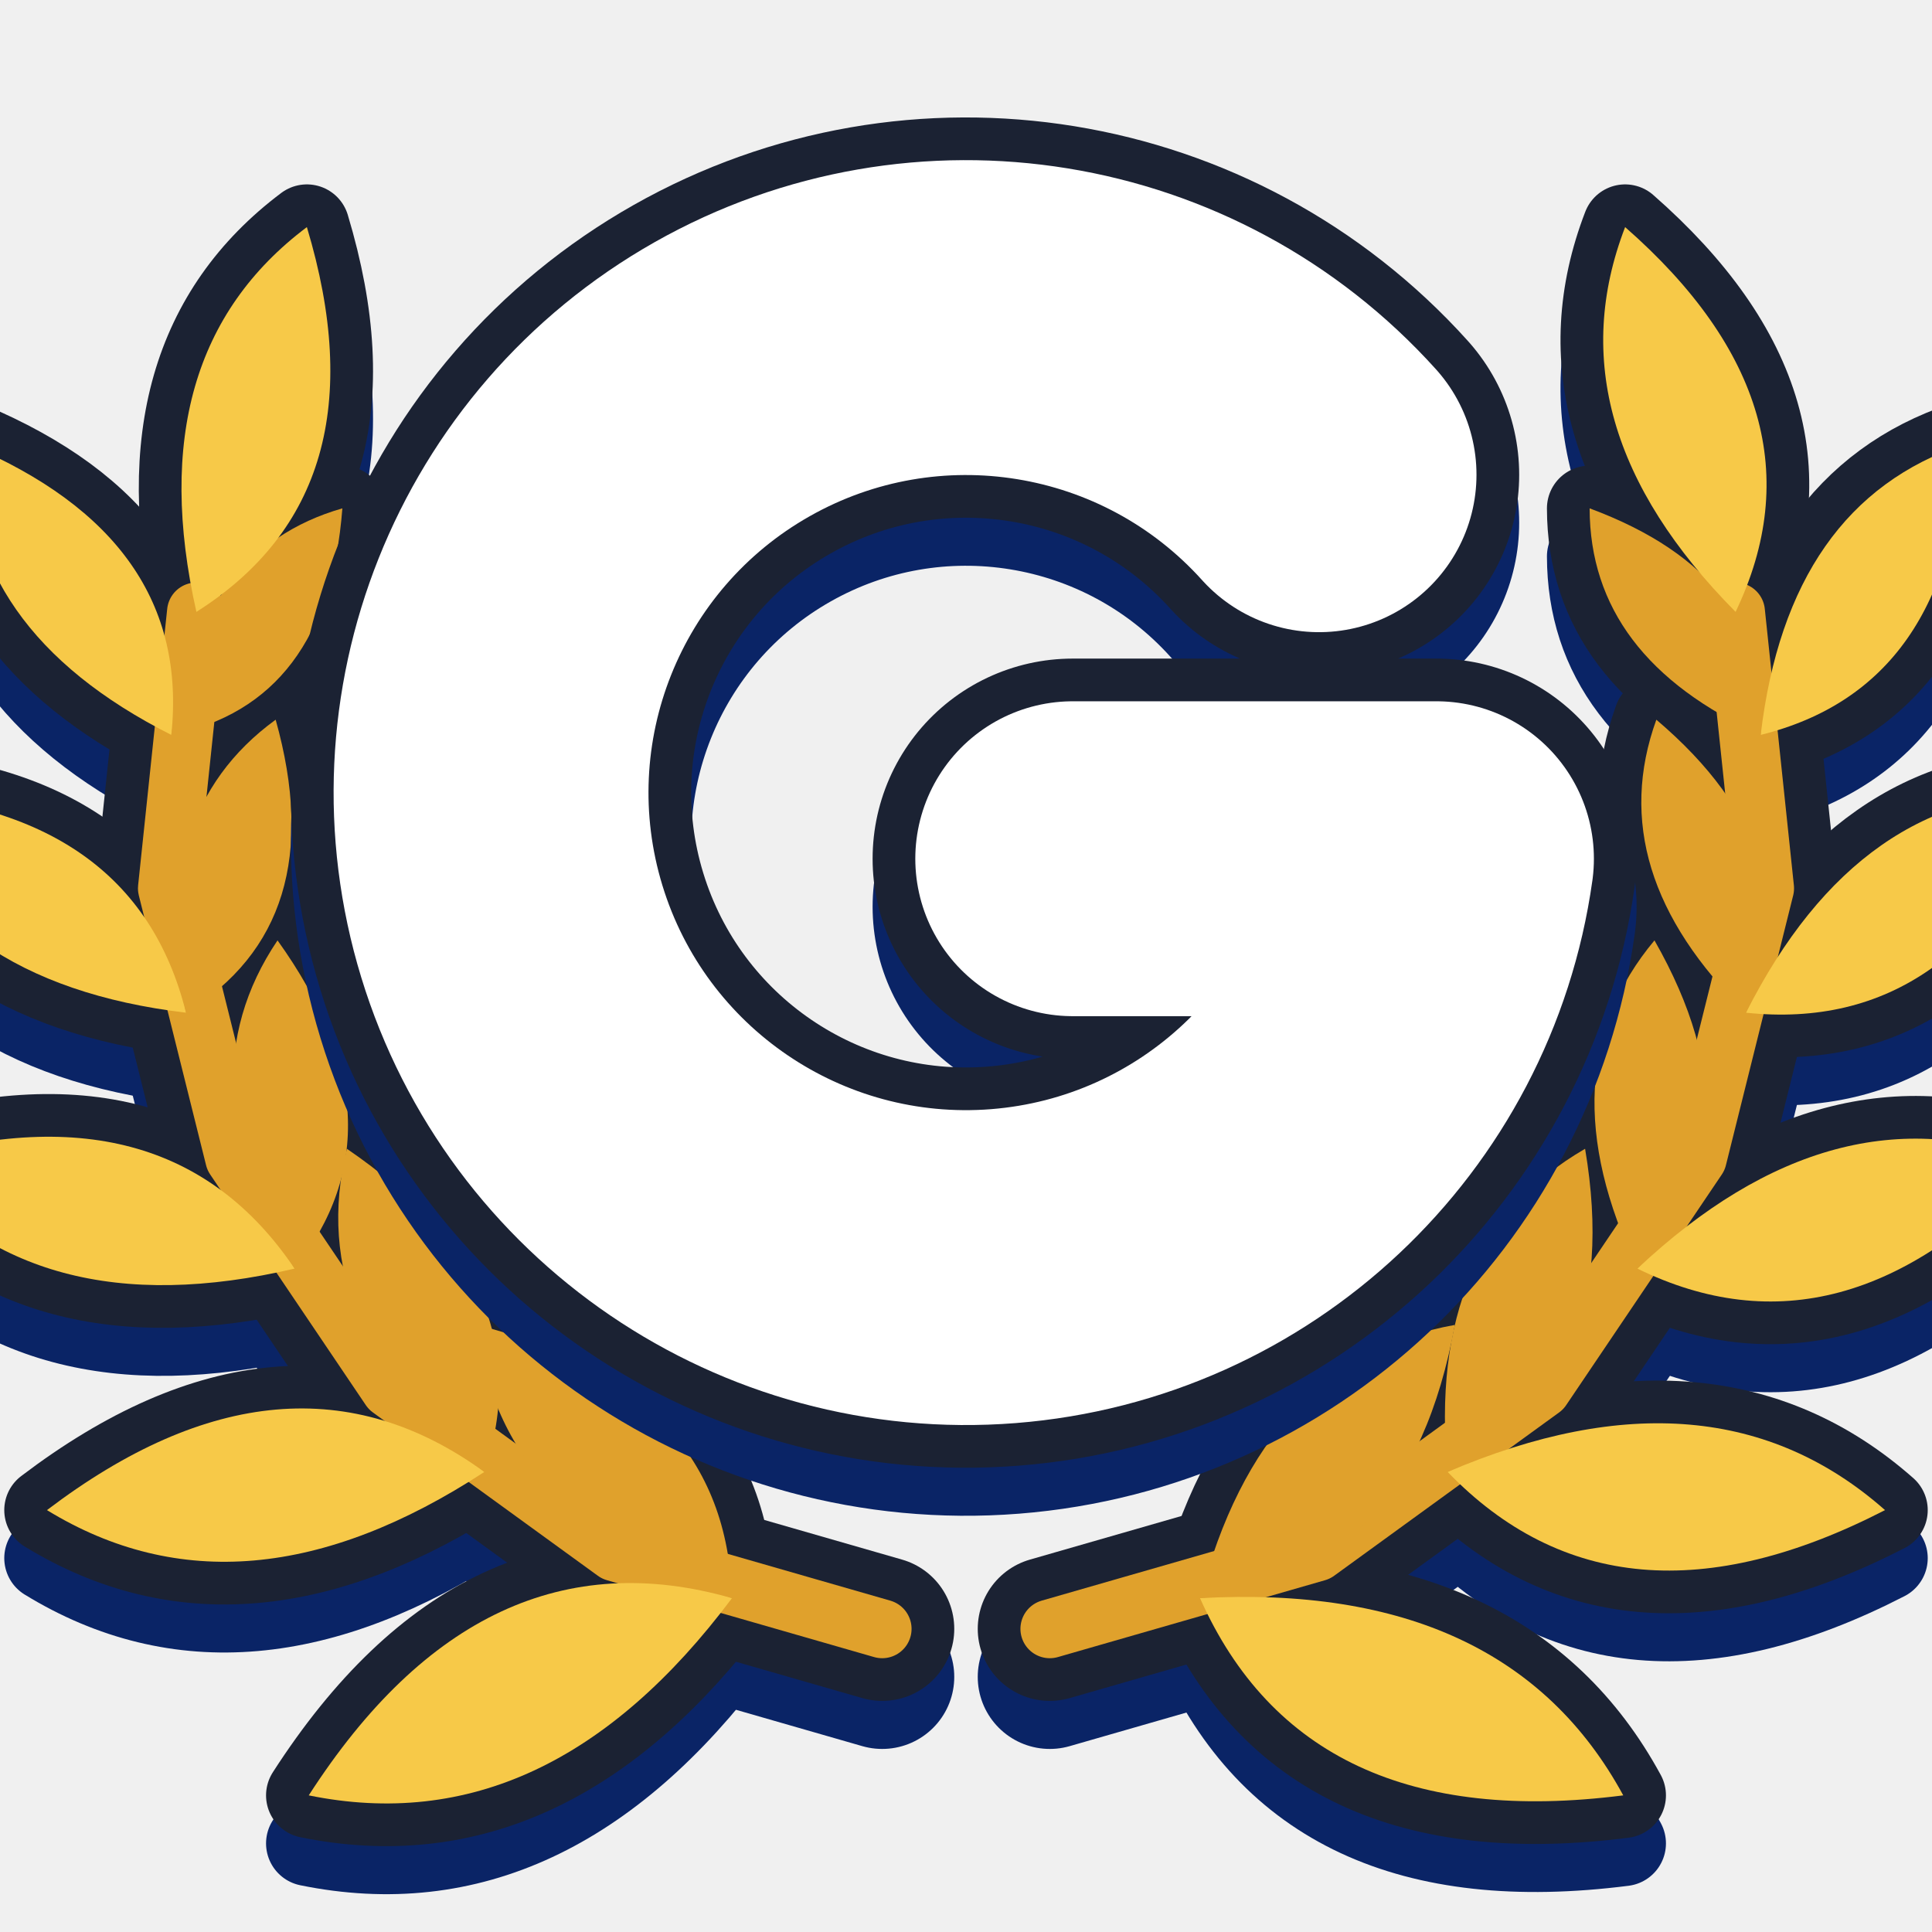
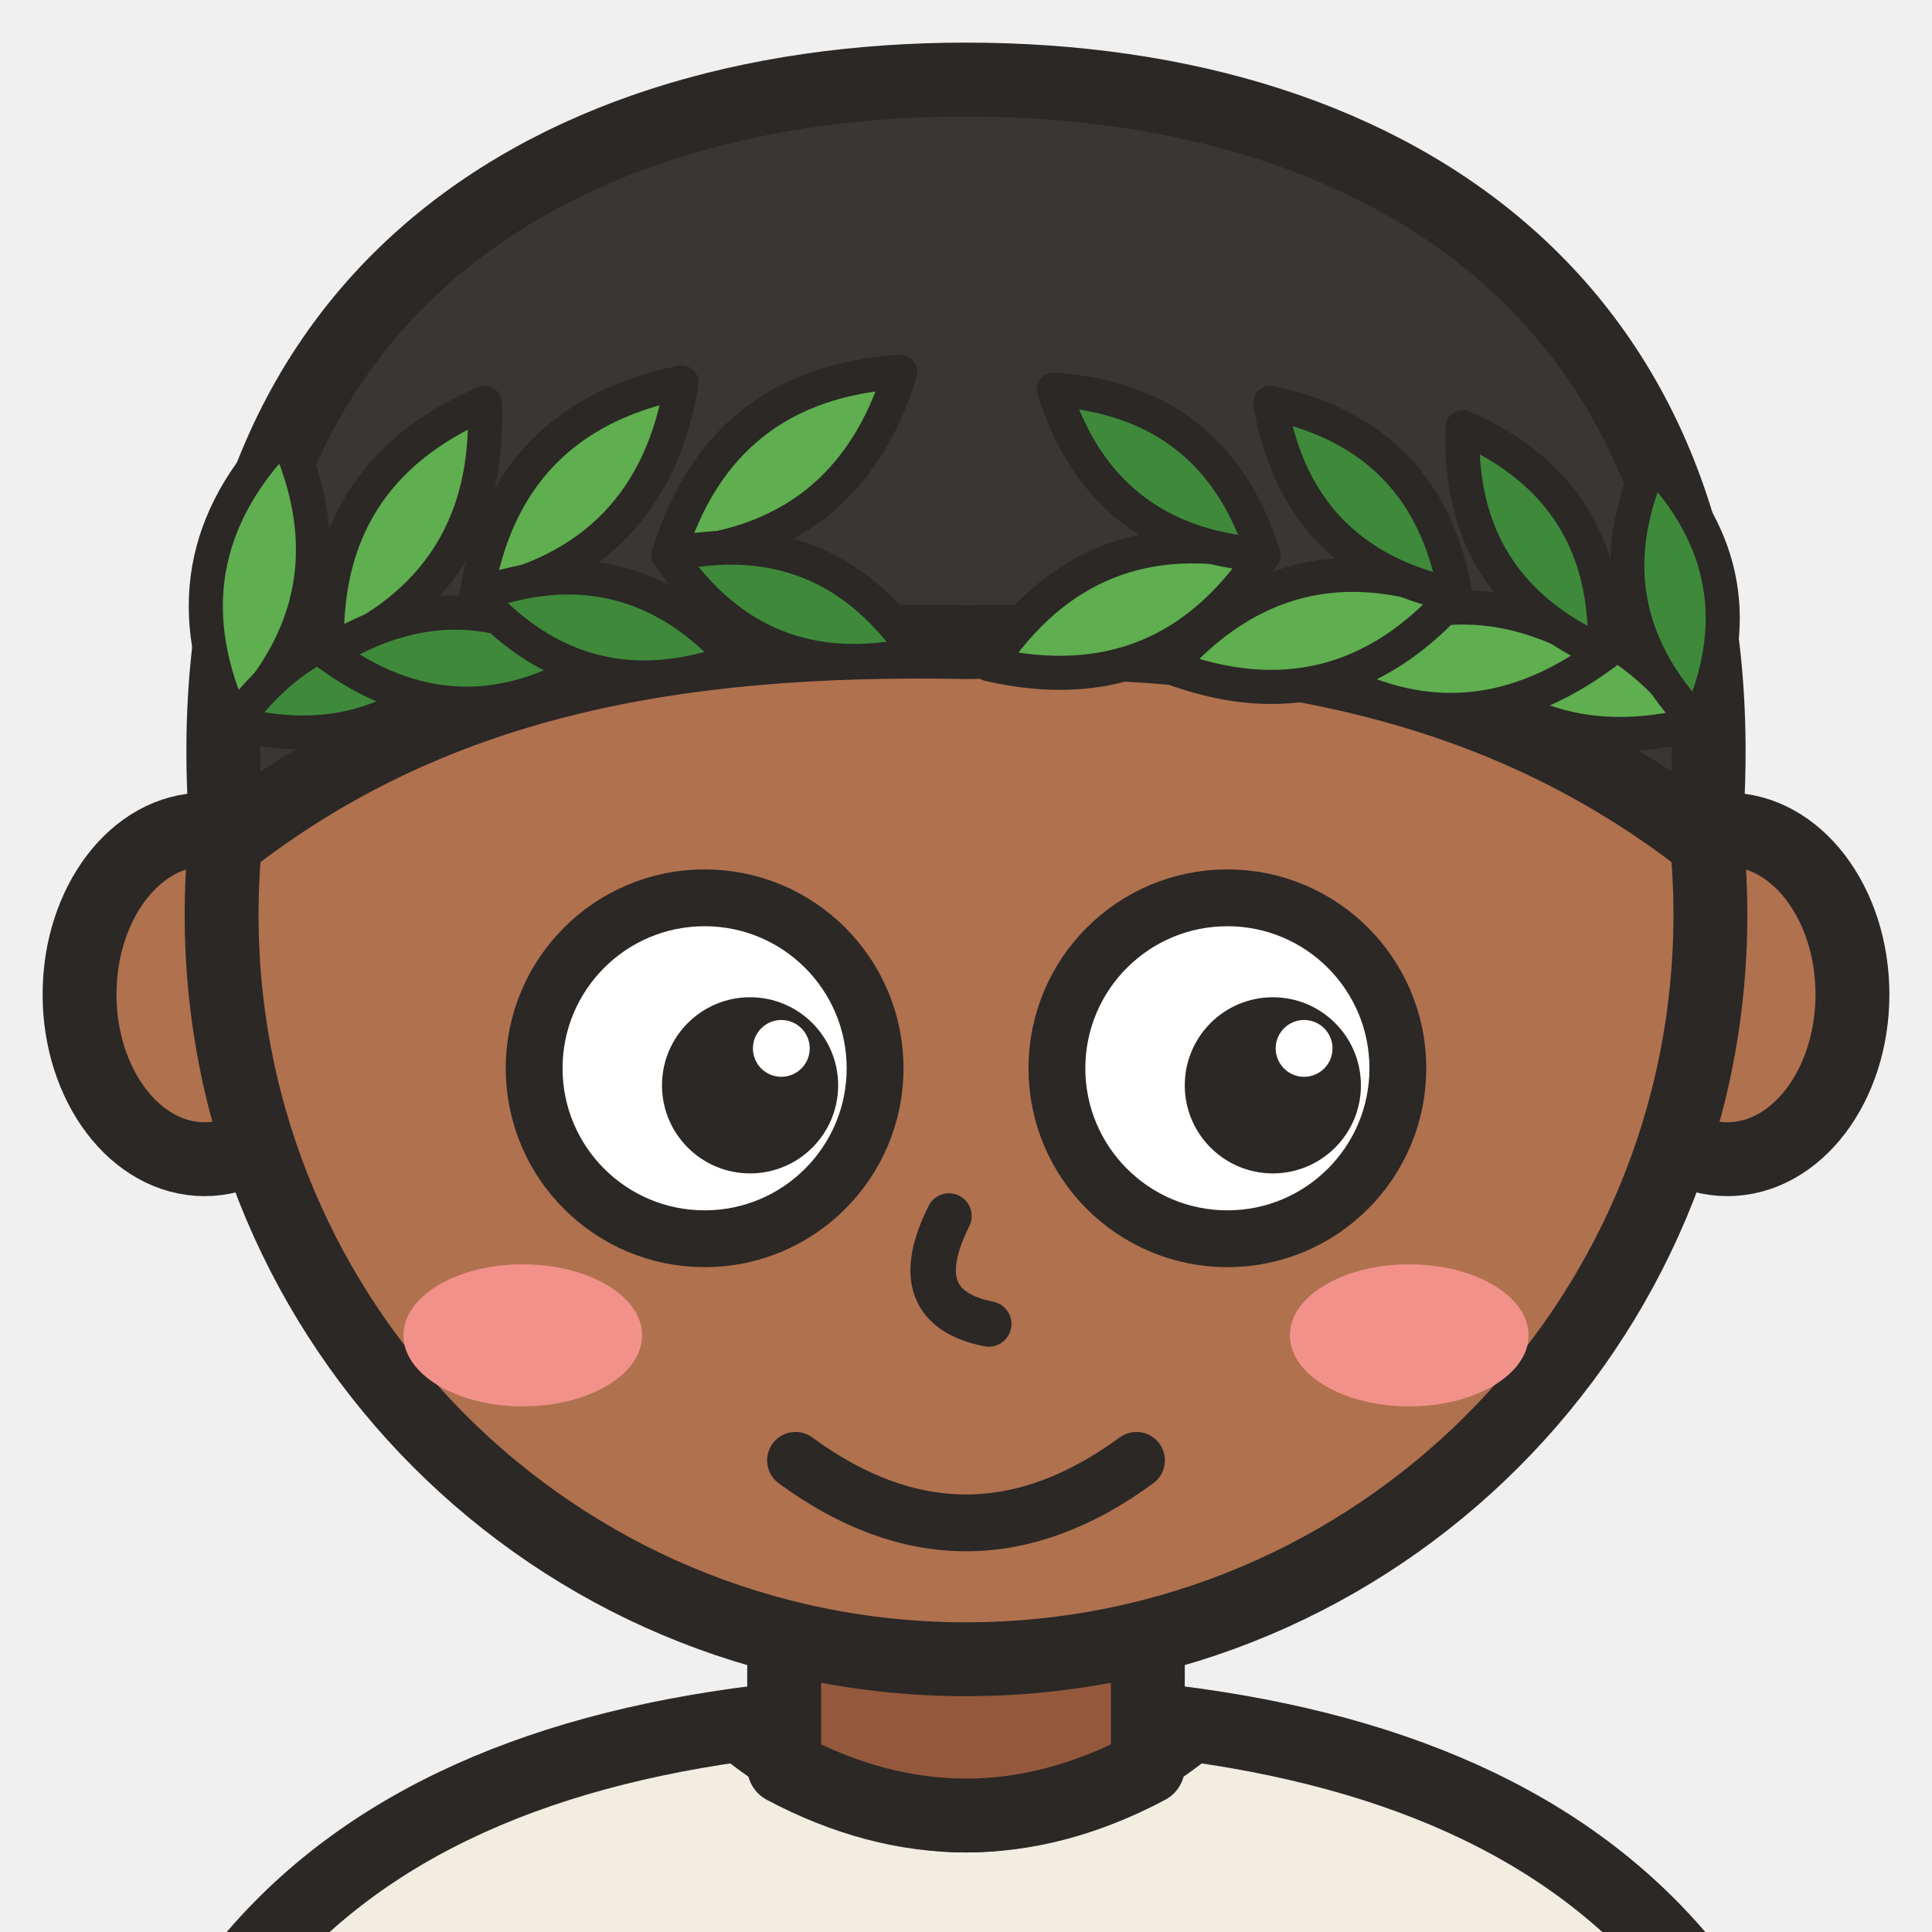
- <svg xmlns="http://www.w3.org/2000/svg" viewBox="150 170 724 700" width="1024" height="1024">
-   <g transform="translate(0 18)">
-     <path d="M480.6 768.4 L380.5 739.6 L296.2 678.4 L237.9 592.0 L212.7 490.9 L223.6 387.3" fill="none" stroke="#0A2466" stroke-width="54" stroke-linecap="round" stroke-linejoin="round" />
-     <path d="M424.3 756.9 Q330.6 730.0 265.7 830.8 Q355.3 849.1 424.3 756.9Z" fill="#0A2466" stroke="#0A2466" stroke-width="32" stroke-linejoin="round" />
-     <path d="M424.3 756.9 Q422.2 678.4 328.8 654.5 Q336.6 727.6 424.3 756.9Z" fill="#0A2466" stroke="#0A2466" stroke-width="32" stroke-linejoin="round" />
-     <path d="M331.5 709.6 Q257.4 655.7 167.6 723.9 Q240.9 768.8 331.5 709.6Z" fill="#0A2466" stroke="#0A2466" stroke-width="32" stroke-linejoin="round" />
-     <path d="M331.5 709.6 Q354.9 639.6 280.0 588.5 Q263.4 655.6 331.5 709.6Z" fill="#0A2466" stroke="#0A2466" stroke-width="32" stroke-linejoin="round" />
-     <path d="M260.4 633.4 Q212.5 562.3 111.6 593.5 Q161.7 656.5 260.4 633.4Z" fill="#0A2466" stroke="#0A2466" stroke-width="32" stroke-linejoin="round" />
-     <path d="M260.4 633.4 Q303.4 579.3 254.0 510.4 Q217.8 564.1 260.4 633.4Z" fill="#0A2466" stroke="#0A2466" stroke-width="32" stroke-linejoin="round" />
-     <path d="M219.7 537.5 Q200.4 459.9 102.1 455.2 Q125.9 526.3 219.7 537.5Z" fill="#0A2466" stroke="#0A2466" stroke-width="32" stroke-linejoin="round" />
-     <path d="M219.7 537.5 Q274.6 503.8 253.3 427.7 Q204.5 463.2 219.7 537.5Z" fill="#0A2466" stroke="#0A2466" stroke-width="32" stroke-linejoin="round" />
-     <path d="M214.2 433.4 Q222.0 359.8 138.0 324.5 Q136.1 394.0 214.2 433.4Z" fill="#0A2466" stroke="#0A2466" stroke-width="32" stroke-linejoin="round" />
-     <path d="M214.2 433.4 Q272.7 421.5 278.3 348.5 Q224.5 363.9 214.2 433.4Z" fill="#0A2466" stroke="#0A2466" stroke-width="32" stroke-linejoin="round" />
-     <path d="M223.6 387.3 Q294.8 342.2 265.0 243.1 Q201.8 290.6 223.6 387.3Z" fill="#0A2466" stroke="#0A2466" stroke-width="32" stroke-linejoin="round" />
-     <path d="M543.4 768.4 L643.5 739.6 L727.8 678.4 L786.1 592.0 L811.3 490.9 L800.4 387.3" fill="none" stroke="#0A2466" stroke-width="54" stroke-linecap="round" stroke-linejoin="round" />
-     <path d="M599.7 756.9 Q639.3 846.0 758.3 830.8 Q714.7 750.5 599.7 756.9Z" fill="#0A2466" stroke="#0A2466" stroke-width="32" stroke-linejoin="round" />
-     <path d="M599.7 756.9 Q677.8 749.4 695.2 654.5 Q622.8 667.4 599.7 756.9Z" fill="#0A2466" stroke="#0A2466" stroke-width="32" stroke-linejoin="round" />
-     <path d="M692.5 709.6 Q756.1 775.5 856.4 723.9 Q792.0 667.0 692.5 709.6Z" fill="#0A2466" stroke="#0A2466" stroke-width="32" stroke-linejoin="round" />
-     <path d="M692.5 709.6 Q759.1 677.8 744.0 588.5 Q684.1 623.1 692.5 709.6Z" fill="#0A2466" stroke="#0A2466" stroke-width="32" stroke-linejoin="round" />
-     <path d="M763.6 633.4 Q840.7 671.1 912.4 593.5 Q837.5 564.0 763.6 633.4Z" fill="#0A2466" stroke="#0A2466" stroke-width="32" stroke-linejoin="round" />
-     <path d="M763.6 633.4 Q812.0 584.1 770.0 510.4 Q728.5 560.0 763.6 633.4Z" fill="#0A2466" stroke="#0A2466" stroke-width="32" stroke-linejoin="round" />
-     <path d="M804.3 537.5 Q883.8 545.9 921.9 455.2 Q846.9 453.2 804.3 537.5Z" fill="#0A2466" stroke="#0A2466" stroke-width="32" stroke-linejoin="round" />
-     <path d="M804.3 537.5 Q831.0 478.9 770.7 427.7 Q750.2 484.4 804.3 537.5Z" fill="#0A2466" stroke="#0A2466" stroke-width="32" stroke-linejoin="round" />
-     <path d="M809.8 433.4 Q881.6 415.6 886.0 324.5 Q820.1 346.5 809.8 433.4Z" fill="#0A2466" stroke="#0A2466" stroke-width="32" stroke-linejoin="round" />
-     <path d="M809.8 433.4 Q814.4 374.0 745.7 348.5 Q745.8 404.4 809.8 433.4Z" fill="#0A2466" stroke="#0A2466" stroke-width="32" stroke-linejoin="round" />
-     <path d="M800.4 387.3 Q836.8 311.3 759.0 243.1 Q730.6 316.8 800.4 387.3Z" fill="#0A2466" stroke="#0A2466" stroke-width="32" stroke-linejoin="round" />
-   </g>
-   <g transform="translate(0 0)">
-     <path d="M480.6 768.4 L380.5 739.6 L296.2 678.4 L237.9 592.0 L212.7 490.9 L223.6 387.3" fill="none" stroke="#1B2233" stroke-width="54" stroke-linecap="round" stroke-linejoin="round" />
-     <path d="M424.3 756.9 Q330.6 730.0 265.7 830.8 Q355.3 849.1 424.3 756.9Z" fill="#F7C948" stroke="#1B2233" stroke-width="32" stroke-linejoin="round" />
-     <path d="M424.3 756.9 Q422.2 678.4 328.8 654.5 Q336.6 727.6 424.3 756.9Z" fill="#E0A12C" stroke="#1B2233" stroke-width="32" stroke-linejoin="round" />
-     <path d="M331.5 709.6 Q257.4 655.7 167.6 723.9 Q240.9 768.8 331.5 709.6Z" fill="#F7C948" stroke="#1B2233" stroke-width="32" stroke-linejoin="round" />
-     <path d="M331.5 709.6 Q354.9 639.6 280.0 588.5 Q263.4 655.6 331.5 709.6Z" fill="#E0A12C" stroke="#1B2233" stroke-width="32" stroke-linejoin="round" />
-     <path d="M260.4 633.4 Q212.5 562.3 111.6 593.5 Q161.7 656.5 260.4 633.4Z" fill="#F7C948" stroke="#1B2233" stroke-width="32" stroke-linejoin="round" />
-     <path d="M260.4 633.4 Q303.4 579.3 254.0 510.4 Q217.8 564.1 260.4 633.4Z" fill="#E0A12C" stroke="#1B2233" stroke-width="32" stroke-linejoin="round" />
-     <path d="M219.7 537.5 Q200.4 459.9 102.1 455.2 Q125.9 526.3 219.7 537.5Z" fill="#F7C948" stroke="#1B2233" stroke-width="32" stroke-linejoin="round" />
-     <path d="M219.7 537.5 Q274.6 503.8 253.3 427.7 Q204.5 463.2 219.7 537.5Z" fill="#E0A12C" stroke="#1B2233" stroke-width="32" stroke-linejoin="round" />
-     <path d="M214.2 433.4 Q222.0 359.8 138.0 324.5 Q136.1 394.0 214.2 433.4Z" fill="#F7C948" stroke="#1B2233" stroke-width="32" stroke-linejoin="round" />
-     <path d="M214.2 433.4 Q272.7 421.5 278.3 348.5 Q224.5 363.9 214.2 433.4Z" fill="#E0A12C" stroke="#1B2233" stroke-width="32" stroke-linejoin="round" />
-     <path d="M223.6 387.3 Q294.8 342.2 265.0 243.1 Q201.8 290.6 223.6 387.3Z" fill="#F7C948" stroke="#1B2233" stroke-width="32" stroke-linejoin="round" />
-     <path d="M543.4 768.4 L643.5 739.6 L727.8 678.4 L786.1 592.0 L811.3 490.9 L800.4 387.3" fill="none" stroke="#1B2233" stroke-width="54" stroke-linecap="round" stroke-linejoin="round" />
-     <path d="M599.7 756.9 Q639.3 846.0 758.3 830.8 Q714.7 750.5 599.7 756.9Z" fill="#F7C948" stroke="#1B2233" stroke-width="32" stroke-linejoin="round" />
-     <path d="M599.7 756.9 Q677.8 749.4 695.2 654.5 Q622.8 667.4 599.7 756.9Z" fill="#E0A12C" stroke="#1B2233" stroke-width="32" stroke-linejoin="round" />
-     <path d="M692.5 709.6 Q756.1 775.5 856.4 723.9 Q792.0 667.0 692.5 709.6Z" fill="#F7C948" stroke="#1B2233" stroke-width="32" stroke-linejoin="round" />
-     <path d="M692.5 709.6 Q759.1 677.8 744.0 588.5 Q684.1 623.1 692.5 709.6Z" fill="#E0A12C" stroke="#1B2233" stroke-width="32" stroke-linejoin="round" />
-     <path d="M763.6 633.4 Q840.7 671.1 912.4 593.5 Q837.5 564.0 763.6 633.4Z" fill="#F7C948" stroke="#1B2233" stroke-width="32" stroke-linejoin="round" />
-     <path d="M763.6 633.4 Q812.0 584.1 770.0 510.4 Q728.5 560.0 763.6 633.4Z" fill="#E0A12C" stroke="#1B2233" stroke-width="32" stroke-linejoin="round" />
-     <path d="M804.3 537.5 Q883.8 545.9 921.9 455.2 Q846.9 453.2 804.3 537.5Z" fill="#F7C948" stroke="#1B2233" stroke-width="32" stroke-linejoin="round" />
-     <path d="M804.3 537.5 Q831.0 478.9 770.7 427.7 Q750.2 484.4 804.3 537.5Z" fill="#E0A12C" stroke="#1B2233" stroke-width="32" stroke-linejoin="round" />
-     <path d="M809.8 433.4 Q881.6 415.6 886.0 324.5 Q820.1 346.5 809.8 433.4Z" fill="#F7C948" stroke="#1B2233" stroke-width="32" stroke-linejoin="round" />
-     <path d="M809.8 433.4 Q814.4 374.0 745.7 348.5 Q745.8 404.4 809.8 433.4Z" fill="#E0A12C" stroke="#1B2233" stroke-width="32" stroke-linejoin="round" />
-     <path d="M800.4 387.3 Q836.8 311.3 759.0 243.1 Q730.6 316.8 800.4 387.3Z" fill="#F7C948" stroke="#1B2233" stroke-width="32" stroke-linejoin="round" />
-   </g>
-   <g transform="translate(0 0)">
-     <path d="M480.6 768.4 L380.5 739.6 L296.2 678.4 L237.9 592.0 L212.7 490.9 L223.6 387.3" fill="none" stroke="#E0A12C" stroke-width="22" stroke-linecap="round" stroke-linejoin="round" />
-     <path d="M424.3 756.9 Q330.6 730.0 265.7 830.8 Q355.3 849.1 424.3 756.9Z" fill="#F7C948" stroke="#1B2233" stroke-width="0" stroke-linejoin="round" />
-     <path d="M424.3 756.9 Q422.2 678.4 328.8 654.5 Q336.6 727.6 424.3 756.9Z" fill="#E0A12C" stroke="#1B2233" stroke-width="0" stroke-linejoin="round" />
-     <path d="M331.5 709.6 Q257.4 655.7 167.6 723.9 Q240.9 768.8 331.5 709.6Z" fill="#F7C948" stroke="#1B2233" stroke-width="0" stroke-linejoin="round" />
-     <path d="M331.5 709.6 Q354.9 639.6 280.0 588.5 Q263.4 655.6 331.5 709.6Z" fill="#E0A12C" stroke="#1B2233" stroke-width="0" stroke-linejoin="round" />
-     <path d="M260.4 633.4 Q212.5 562.3 111.6 593.5 Q161.7 656.5 260.4 633.4Z" fill="#F7C948" stroke="#1B2233" stroke-width="0" stroke-linejoin="round" />
-     <path d="M260.4 633.4 Q303.4 579.3 254.0 510.4 Q217.8 564.1 260.4 633.4Z" fill="#E0A12C" stroke="#1B2233" stroke-width="0" stroke-linejoin="round" />
-     <path d="M219.7 537.5 Q200.4 459.9 102.1 455.2 Q125.9 526.3 219.7 537.5Z" fill="#F7C948" stroke="#1B2233" stroke-width="0" stroke-linejoin="round" />
-     <path d="M219.7 537.5 Q274.6 503.8 253.3 427.7 Q204.5 463.2 219.7 537.5Z" fill="#E0A12C" stroke="#1B2233" stroke-width="0" stroke-linejoin="round" />
-     <path d="M214.2 433.4 Q222.0 359.8 138.0 324.5 Q136.1 394.0 214.2 433.4Z" fill="#F7C948" stroke="#1B2233" stroke-width="0" stroke-linejoin="round" />
-     <path d="M214.2 433.4 Q272.7 421.5 278.3 348.5 Q224.5 363.9 214.2 433.4Z" fill="#E0A12C" stroke="#1B2233" stroke-width="0" stroke-linejoin="round" />
-     <path d="M223.6 387.3 Q294.8 342.2 265.0 243.1 Q201.8 290.6 223.6 387.3Z" fill="#F7C948" stroke="#1B2233" stroke-width="0" stroke-linejoin="round" />
-     <path d="M543.4 768.4 L643.5 739.6 L727.8 678.4 L786.1 592.0 L811.3 490.9 L800.4 387.3" fill="none" stroke="#E0A12C" stroke-width="22" stroke-linecap="round" stroke-linejoin="round" />
-     <path d="M599.7 756.9 Q639.3 846.0 758.3 830.8 Q714.7 750.5 599.7 756.9Z" fill="#F7C948" stroke="#1B2233" stroke-width="0" stroke-linejoin="round" />
-     <path d="M599.7 756.9 Q677.8 749.4 695.2 654.5 Q622.8 667.4 599.7 756.9Z" fill="#E0A12C" stroke="#1B2233" stroke-width="0" stroke-linejoin="round" />
-     <path d="M692.5 709.6 Q756.1 775.5 856.4 723.9 Q792.0 667.0 692.5 709.6Z" fill="#F7C948" stroke="#1B2233" stroke-width="0" stroke-linejoin="round" />
-     <path d="M692.5 709.6 Q759.1 677.8 744.0 588.5 Q684.1 623.1 692.5 709.6Z" fill="#E0A12C" stroke="#1B2233" stroke-width="0" stroke-linejoin="round" />
-     <path d="M763.6 633.4 Q840.7 671.1 912.4 593.5 Q837.5 564.0 763.6 633.4Z" fill="#F7C948" stroke="#1B2233" stroke-width="0" stroke-linejoin="round" />
-     <path d="M763.6 633.4 Q812.0 584.1 770.0 510.4 Q728.5 560.0 763.6 633.4Z" fill="#E0A12C" stroke="#1B2233" stroke-width="0" stroke-linejoin="round" />
-     <path d="M804.3 537.5 Q883.8 545.9 921.9 455.2 Q846.9 453.2 804.3 537.5Z" fill="#F7C948" stroke="#1B2233" stroke-width="0" stroke-linejoin="round" />
-     <path d="M804.3 537.5 Q831.0 478.9 770.7 427.7 Q750.2 484.4 804.3 537.5Z" fill="#E0A12C" stroke="#1B2233" stroke-width="0" stroke-linejoin="round" />
-     <path d="M809.8 433.4 Q881.6 415.6 886.0 324.5 Q820.1 346.5 809.8 433.4Z" fill="#F7C948" stroke="#1B2233" stroke-width="0" stroke-linejoin="round" />
-     <path d="M809.8 433.4 Q814.4 374.0 745.7 348.5 Q745.8 404.4 809.8 433.4Z" fill="#E0A12C" stroke="#1B2233" stroke-width="0" stroke-linejoin="round" />
-     <path d="M800.4 387.3 Q836.8 311.3 759.0 243.1 Q730.6 316.8 800.4 387.3Z" fill="#F7C948" stroke="#1B2233" stroke-width="0" stroke-linejoin="round" />
-   </g>
-   <path d="M644.3 335.9 A178 178 0 1 0 688.3 479.8 L552.0 479.8" transform="translate(0 18)" fill="none" stroke="#0A2466" stroke-width="150" stroke-linecap="round" stroke-linejoin="round" />
-   <path d="M644.3 335.9 A178 178 0 1 0 688.3 479.8 L552.0 479.8" transform="translate(0 0)" fill="none" stroke="#1B2233" stroke-width="150" stroke-linecap="round" stroke-linejoin="round" />
-   <path d="M644.3 335.9 A178 178 0 1 0 688.3 479.8 L552.0 479.8" transform="translate(0 0)" fill="none" stroke="#FFFFFF" stroke-width="118" stroke-linecap="round" stroke-linejoin="round" />
-   <path d="M644.3 335.9 A178 178 0 1 0 688.3 479.8 L552.0 479.8" fill="none" stroke="#DDF3FF" stroke-width="26" stroke-linecap="round" stroke-linejoin="round" transform="translate(-14 22) scale(1.0)" opacity="0" />
+ <svg xmlns="http://www.w3.org/2000/svg" viewBox="190 190 644 680" width="1024" height="1024">
+   <path d="M206 1040 C214 860 330 792 512 792 C694 792 810 860 818 1040 Z" fill="#F2EDE1" stroke="#2B2826" stroke-width="26" stroke-linejoin="round" />
+   <path d="M430 800 Q512 866 594 800" fill="none" stroke="#2B2826" stroke-width="18" stroke-linecap="round" />
+   <path d="M448 720 V812 Q512 846 576 812 V720 Z" fill="#94593D" stroke="#2B2826" stroke-width="26" stroke-linejoin="round" />
+   <ellipse cx="244" cy="540" rx="44" ry="58" fill="#B0714F" stroke="#2B2826" stroke-width="26" />
+   <ellipse cx="780" cy="540" rx="44" ry="58" fill="#B0714F" stroke="#2B2826" stroke-width="26" />
+   <circle cx="512" cy="512" r="262" fill="#B0714F" stroke="#2B2826" stroke-width="26" />
+   <path d="M252 486 C236 300 360 218 512 218 C664 218 788 300 772 486 C700 430 616 414 512 416 C408 414 324 430 252 486 Z" fill="#3A3634" stroke="#2B2826" stroke-width="26" stroke-linejoin="round" />
+   <path d="M254.4 444.6 Q298.8 399.6 272.2 342.2 Q227.8 387.2 254.4 444.6Z" fill="#5FAE4F" stroke="#2B2826" stroke-width="12" stroke-linejoin="round" />
+   <path d="M254.4 444.6 Q309.5 458.5 342.6 412.3 Q287.5 398.4 254.4 444.6Z" fill="#3E8A3A" stroke="#2B2826" stroke-width="12" stroke-linejoin="round" />
+   <path d="M287.2 419.9 Q345.4 395.0 342.6 331.8 Q284.4 356.7 287.2 419.9Z" fill="#5FAE4F" stroke="#2B2826" stroke-width="12" stroke-linejoin="round" />
+   <path d="M287.2 419.9 Q333.0 453.6 381.2 423.4 Q335.4 389.7 287.2 419.9Z" fill="#3E8A3A" stroke="#2B2826" stroke-width="12" stroke-linejoin="round" />
+   <path d="M339.7 399.5 Q401.7 387.1 411.9 324.6 Q349.9 337.1 339.7 399.5Z" fill="#5FAE4F" stroke="#2B2826" stroke-width="12" stroke-linejoin="round" />
+   <path d="M339.7 399.5 Q377.6 441.9 431.0 422.2 Q393.1 379.8 339.7 399.5Z" fill="#3E8A3A" stroke="#2B2826" stroke-width="12" stroke-linejoin="round" />
+   <path d="M407.3 385.3 Q470.4 381.3 488.9 320.9 Q425.8 324.8 407.3 385.3Z" fill="#5FAE4F" stroke="#2B2826" stroke-width="12" stroke-linejoin="round" />
+   <path d="M407.3 385.3 Q439.1 432.4 494.6 420.1 Q462.8 373.0 407.3 385.3Z" fill="#3E8A3A" stroke="#2B2826" stroke-width="12" stroke-linejoin="round" />
+   <path d="M769.6 444.6 Q733.2 392.9 672.0 408.9 Q708.4 460.5 769.6 444.6Z" fill="#5FAE4F" stroke="#2B2826" stroke-width="12" stroke-linejoin="round" />
+   <path d="M769.6 444.6 Q793.1 392.9 753.5 352.0 Q730.0 403.8 769.6 444.6Z" fill="#3E8A3A" stroke="#2B2826" stroke-width="12" stroke-linejoin="round" />
+   <path d="M736.8 419.9 Q683.5 385.9 632.8 423.8 Q686.1 457.8 736.8 419.9Z" fill="#5FAE4F" stroke="#2B2826" stroke-width="12" stroke-linejoin="round" />
+   <path d="M736.8 419.9 Q738.9 363.1 686.8 340.3 Q684.7 397.1 736.8 419.9Z" fill="#3E8A3A" stroke="#2B2826" stroke-width="12" stroke-linejoin="round" />
+   <path d="M684.3 399.5 Q625.1 377.1 583.3 424.6 Q642.5 447.0 684.3 399.5Z" fill="#5FAE4F" stroke="#2B2826" stroke-width="12" stroke-linejoin="round" />
+   <path d="M684.3 399.5 Q674.7 343.5 619.1 331.8 Q628.6 387.9 684.3 399.5Z" fill="#3E8A3A" stroke="#2B2826" stroke-width="12" stroke-linejoin="round" />
+   <path d="M616.7 385.3 Q555.1 371.1 520.1 423.8 Q581.7 438.0 616.7 385.3Z" fill="#5FAE4F" stroke="#2B2826" stroke-width="12" stroke-linejoin="round" />
+   <path d="M616.7 385.3 Q599.7 331.1 542.9 327.1 Q560.0 381.3 616.7 385.3Z" fill="#3E8A3A" stroke="#2B2826" stroke-width="12" stroke-linejoin="round" />
+   <circle cx="420" cy="566" r="60" fill="#FFFFFF" stroke="#2B2826" stroke-width="20" />
+   <circle cx="436" cy="572" r="31" fill="#2B2826" />
+   <circle cx="447" cy="559" r="10" fill="#FFFFFF" />
+   <circle cx="604" cy="566" r="60" fill="#FFFFFF" stroke="#2B2826" stroke-width="20" />
+   <circle cx="620" cy="572" r="31" fill="#2B2826" />
+   <circle cx="631" cy="559" r="10" fill="#FFFFFF" />
+   <ellipse cx="356" cy="660" rx="42" ry="25" fill="#F2918A" />
+   <ellipse cx="668" cy="660" rx="42" ry="25" fill="#F2918A" />
+   <path d="M506 618 Q490 650 520 656" fill="none" stroke="#2B2826" stroke-width="16" stroke-linecap="round" />
+   <path d="M452 704 Q512 748 572 704" fill="none" stroke="#2B2826" stroke-width="20" stroke-linecap="round" />
</svg>
